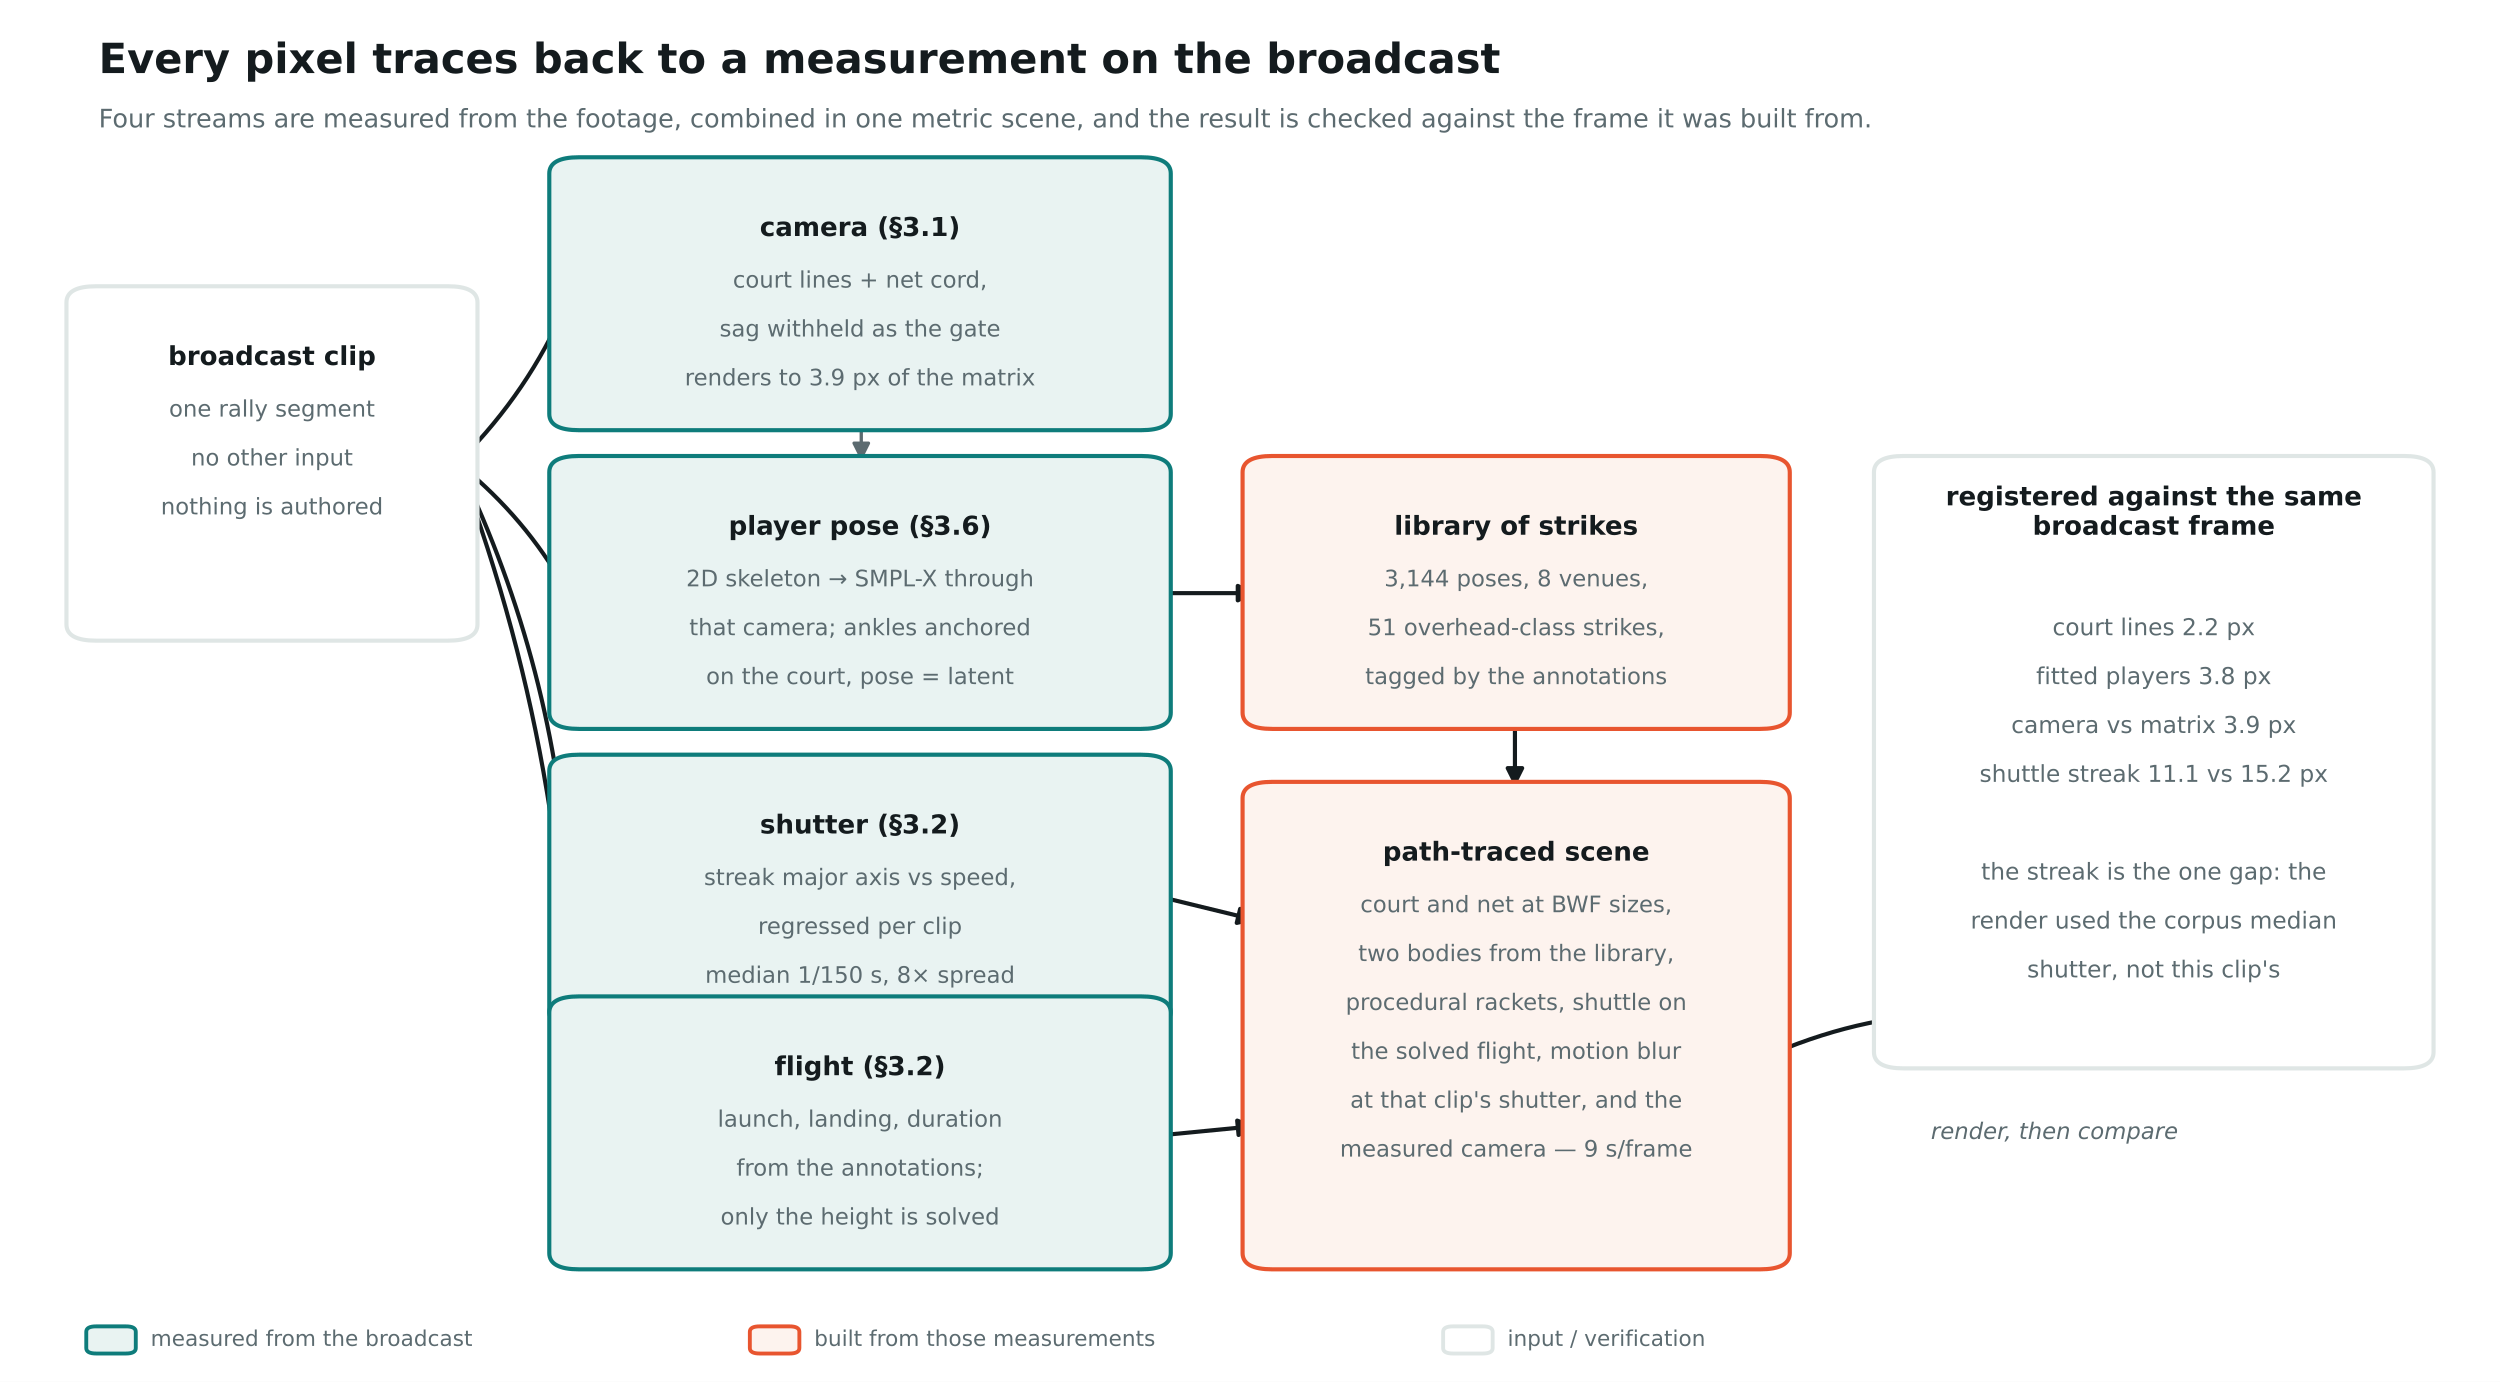
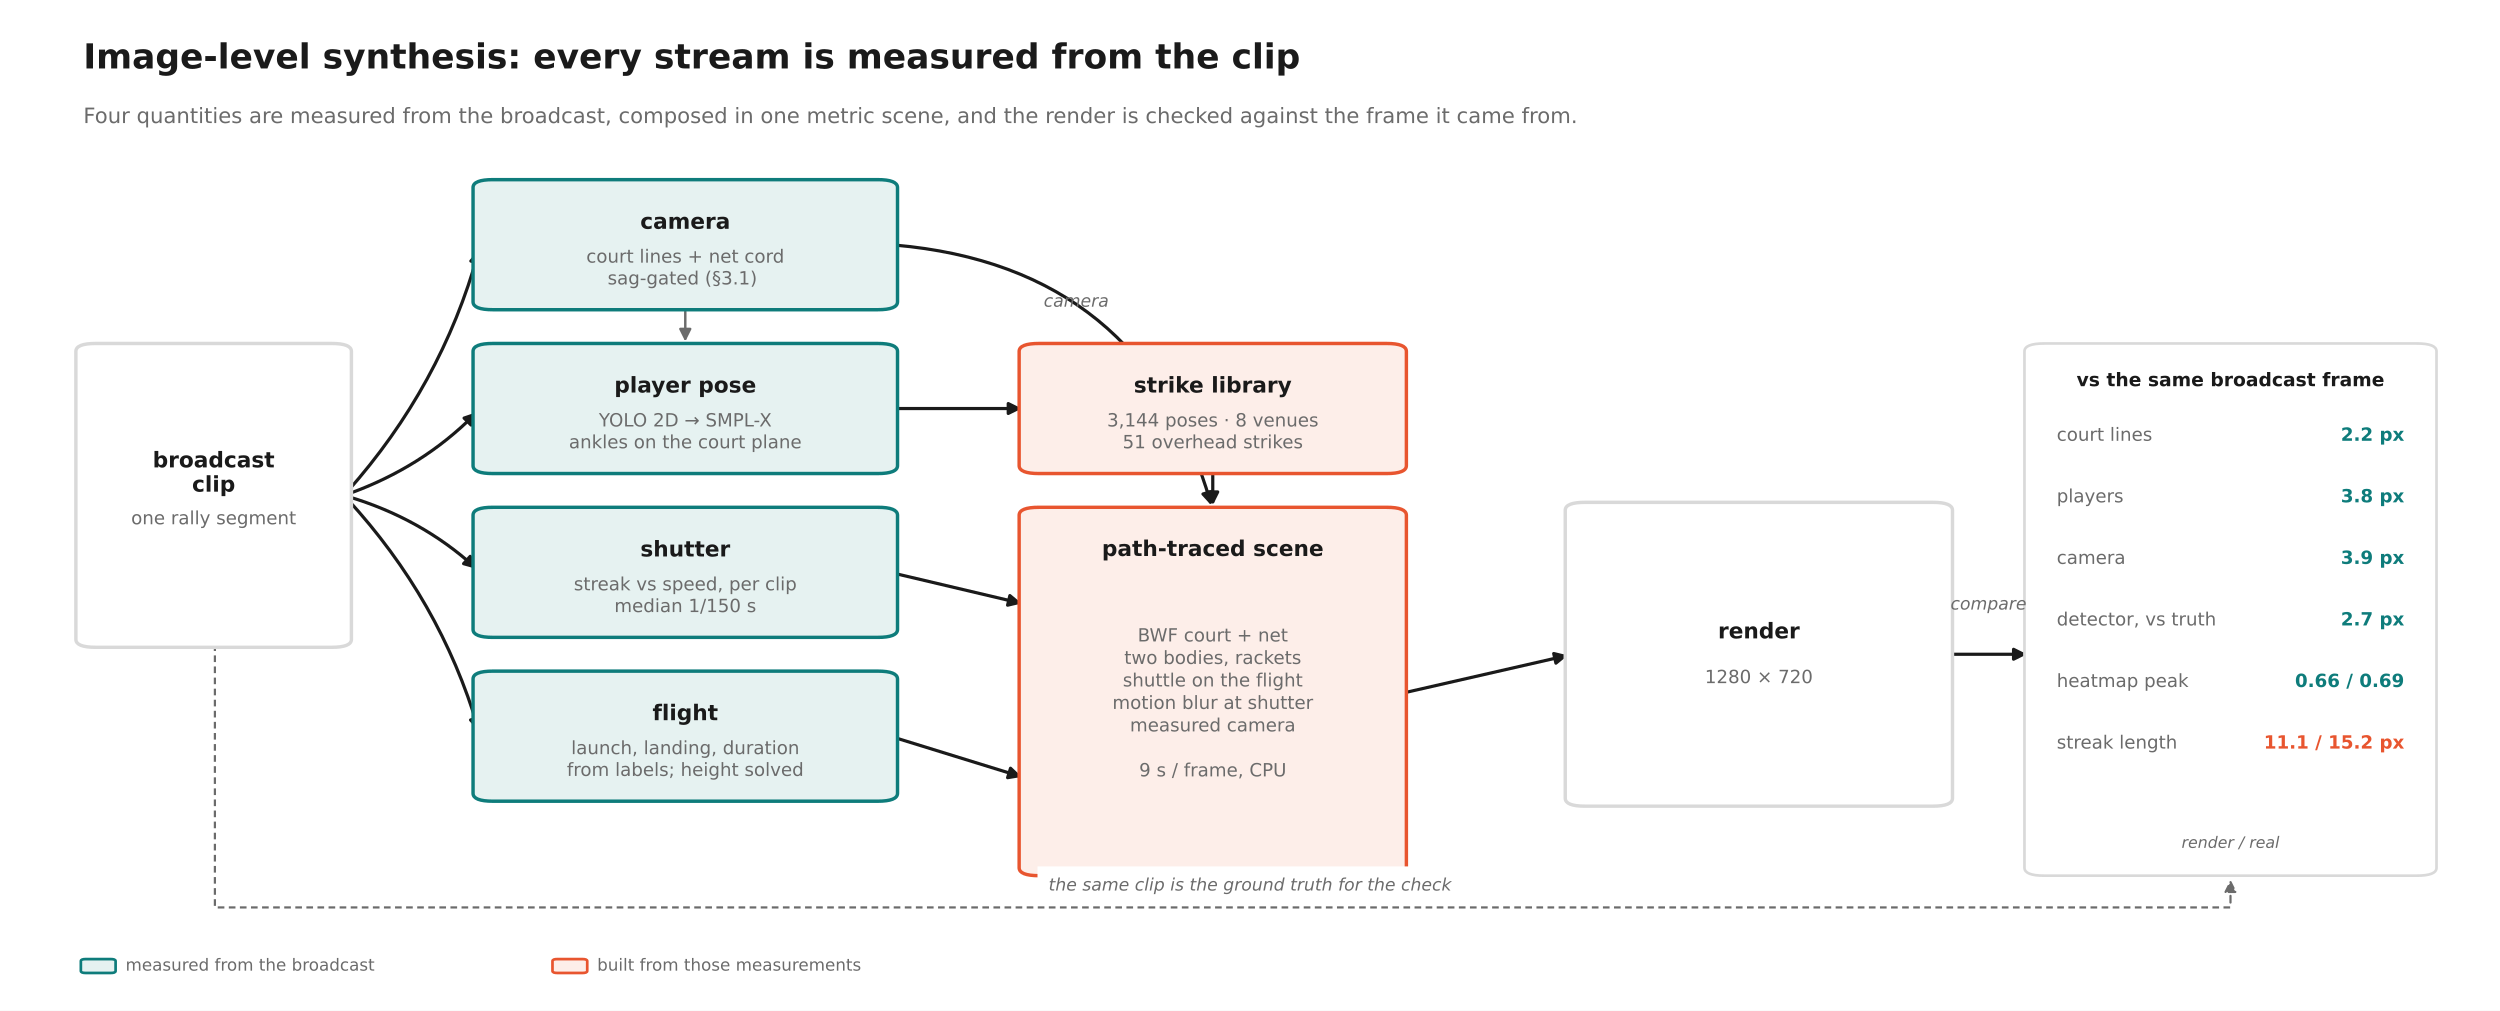
- <svg xmlns="http://www.w3.org/2000/svg" width="901.44pt" height="498.24pt" viewBox="0 0 901.44 498.24" version="1.1">
+ <svg xmlns="http://www.w3.org/2000/svg" width="1015.2pt" height="410.4pt" viewBox="0 0 1015.2 410.4" version="1.1">
  <defs>
    <style type="text/css">*{stroke-linejoin: round; stroke-linecap: butt}</style>
  </defs>
  <g id="figure_1">
    <g id="patch_1">
-       <path d="M 0 498.24  L 901.44 498.24  L 901.44 -0  L 0 -0  z " style="fill: #ffffff" />
+       <path d="M 0 410.4  L 1015.2 410.4  L 1015.2 0  L 0 0  z " style="fill: #ffffff" />
    </g>
    <g id="axes_1">
      <g id="patch_2">
-         <path d="M 166.437 165.451  Q 190.769 140.805 203.761 110.518  " clip-path="url(#p6866e3c738)" style="fill: none; stroke: #141b1e; stroke-width: 1.5; stroke-linecap: round" />
-         <path d="M 199.321 114.272  L 203.761 110.518  L 204.1 116.322  z " clip-path="url(#p6866e3c738)" style="fill: #141b1e; stroke: #141b1e; stroke-width: 1.5; stroke-linecap: round" />
+         <path d="M 141.016 199.676  Q 179.215 156.695 194.204 102.687  " clip-path="url(#p44177edf87)" style="fill: none; stroke: #1a1a1a; stroke-width: 1.3; stroke-linecap: round" />
+         <path d="M 191.207 106.007  L 194.204 102.687  L 195.062 107.077  z " clip-path="url(#p44177edf87)" style="fill: #1a1a1a; stroke: #1a1a1a; stroke-width: 1.3; stroke-linecap: round" />
      </g>
      <g id="patch_3">
-         <path d="M 166.579 168.131  Q 189.619 187.085 203.409 211.635  " clip-path="url(#p6866e3c738)" style="fill: none; stroke: #141b1e; stroke-width: 1.5; stroke-linecap: round" />
-         <path d="M 203.129 205.828  L 203.409 211.635  L 198.596 208.375  z " clip-path="url(#p6866e3c738)" style="fill: #141b1e; stroke: #141b1e; stroke-width: 1.5; stroke-linecap: round" />
+         <path d="M 141.564 200.506  Q 171.388 189.799 192.694 168.349  " clip-path="url(#p44177edf87)" style="fill: none; stroke: #1a1a1a; stroke-width: 1.3; stroke-linecap: round" />
+         <path d="M 188.457 169.778  L 192.694 168.349  L 191.294 172.597  z " clip-path="url(#p44177edf87)" style="fill: #1a1a1a; stroke: #1a1a1a; stroke-width: 1.3; stroke-linecap: round" />
      </g>
      <g id="patch_4">
-         <path d="M 165.888 168.666  Q 200.306 240.79 204.985 318.888  " clip-path="url(#p6866e3c738)" style="fill: none; stroke: #141b1e; stroke-width: 1.5; stroke-linecap: round" />
-         <path d="M 207.269 313.542  L 204.985 318.888  L 202.078 313.853  z " clip-path="url(#p6866e3c738)" style="fill: #141b1e; stroke: #141b1e; stroke-width: 1.5; stroke-linecap: round" />
+         <path d="M 141.598 201.729  Q 170.927 210.534 192.568 230.091  " clip-path="url(#p44177edf87)" style="fill: none; stroke: #1a1a1a; stroke-width: 1.3; stroke-linecap: round" />
+         <path d="M 190.941 225.925  L 192.568 230.091  L 188.259 228.893  z " clip-path="url(#p44177edf87)" style="fill: #1a1a1a; stroke: #1a1a1a; stroke-width: 1.3; stroke-linecap: round" />
      </g>
      <g id="patch_5">
-         <path d="M 165.729 168.742  Q 209.012 284.334 205.315 406.032  " clip-path="url(#p6866e3c738)" style="fill: none; stroke: #141b1e; stroke-width: 1.5; stroke-linecap: round" />
-         <path d="M 208.071 400.913  L 205.315 406.032  L 202.874 400.755  z " clip-path="url(#p6866e3c738)" style="fill: #141b1e; stroke: #141b1e; stroke-width: 1.5; stroke-linecap: round" />
+         <path d="M 141.038 202.634  Q 178.734 243.629 194.147 295.632  " clip-path="url(#p44177edf87)" style="fill: none; stroke: #1a1a1a; stroke-width: 1.3; stroke-linecap: round" />
+         <path d="M 194.928 291.229  L 194.147 295.632  L 191.092 292.366  z " clip-path="url(#p44177edf87)" style="fill: #1a1a1a; stroke: #1a1a1a; stroke-width: 1.3; stroke-linecap: round" />
      </g>
      <g id="patch_6">
-         <path d="M 310.55 153.204  Q 310.55 159.771 310.55 164.996  " clip-path="url(#p6866e3c738)" style="fill: none; stroke: #5c6b70; stroke-width: 1.2; stroke-linecap: round" />
-         <path d="M 313.15 159.796  L 310.55 164.996  L 307.95 159.796  z " clip-path="url(#p6866e3c738)" style="fill: #5c6b70; stroke: #5c6b70; stroke-width: 1.2; stroke-linecap: round" />
+         <path d="M 278.28 126.556  Q 278.28 132.623 278.28 137.572  " clip-path="url(#p44177edf87)" style="fill: none; stroke: #6b6b6b; stroke-linecap: round" />
+         <path d="M 280.28 133.572  L 278.28 137.572  L 276.28 133.572  z " clip-path="url(#p44177edf87)" style="fill: #6b6b6b; stroke: #6b6b6b; stroke-linecap: round" />
      </g>
      <g id="patch_7">
-         <path d="M 417.004 213.869  Q 435.094 213.869 451.508 213.869  " clip-path="url(#p6866e3c738)" style="fill: none; stroke: #141b1e; stroke-width: 1.5; stroke-linecap: round" />
-         <path d="M 446.308 211.269  L 451.508 213.869  L 446.308 216.469  z " clip-path="url(#p6866e3c738)" style="fill: #141b1e; stroke: #141b1e; stroke-width: 1.5; stroke-linecap: round" />
+         <path d="M 363.44 165.888  Q 389.16 165.888 413.427 165.888  " clip-path="url(#p44177edf87)" style="fill: none; stroke: #1a1a1a; stroke-width: 1.3; stroke-linecap: round" />
+         <path d="M 409.427 163.888  L 413.427 165.888  L 409.427 167.888  z " clip-path="url(#p44177edf87)" style="fill: #1a1a1a; stroke: #1a1a1a; stroke-width: 1.3; stroke-linecap: round" />
      </g>
      <g id="patch_8">
-         <path d="M 546.25 260.914  Q 546.25 272.377 546.25 282.164  " clip-path="url(#p6866e3c738)" style="fill: none; stroke: #141b1e; stroke-width: 1.5; stroke-linecap: round" />
-         <path d="M 548.85 276.964  L 546.25 282.164  L 543.65 276.964  z " clip-path="url(#p6866e3c738)" style="fill: #141b1e; stroke: #141b1e; stroke-width: 1.5; stroke-linecap: round" />
+         <path d="M 492.48 193.084  Q 492.48 199.151 492.48 203.765  " clip-path="url(#p44177edf87)" style="fill: none; stroke: #1a1a1a; stroke-width: 1.3; stroke-linecap: round" />
+         <path d="M 494.48 199.765  L 492.48 203.765  L 490.48 199.765  z " clip-path="url(#p44177edf87)" style="fill: #1a1a1a; stroke: #1a1a1a; stroke-width: 1.3; stroke-linecap: round" />
      </g>
      <g id="patch_9">
-         <path d="M 416.953 323.034  Q 435.095 327.456 451.609 331.481  " clip-path="url(#p6866e3c738)" style="fill: none; stroke: #141b1e; stroke-width: 1.5; stroke-linecap: round" />
-         <path d="M 447.172 327.723  L 451.609 331.481  L 445.941 332.775  z " clip-path="url(#p6866e3c738)" style="fill: #141b1e; stroke: #141b1e; stroke-width: 1.5; stroke-linecap: round" />
+         <path d="M 363.386 232.876  Q 389.158 238.968 413.516 244.725  " clip-path="url(#p44177edf87)" style="fill: none; stroke: #1a1a1a; stroke-width: 1.3; stroke-linecap: round" />
+         <path d="M 410.084 241.858  L 413.516 244.725  L 409.164 245.751  z " clip-path="url(#p44177edf87)" style="fill: #1a1a1a; stroke: #1a1a1a; stroke-width: 1.3; stroke-linecap: round" />
      </g>
      <g id="patch_10">
-         <path d="M 416.994 409.515  Q 435.094 407.751 451.524 406.149  " clip-path="url(#p6866e3c738)" style="fill: none; stroke: #141b1e; stroke-width: 1.5; stroke-linecap: round" />
-         <path d="M 446.097 404.066  L 451.524 406.149  L 446.601 409.241  z " clip-path="url(#p6866e3c738)" style="fill: #141b1e; stroke: #141b1e; stroke-width: 1.5; stroke-linecap: round" />
+         <path d="M 363.352 299.535  Q 389.16 307.512 413.58 315.06  " clip-path="url(#p44177edf87)" style="fill: none; stroke: #1a1a1a; stroke-width: 1.3; stroke-linecap: round" />
+         <path d="M 410.349 311.968  L 413.58 315.06  L 409.168 315.79  z " clip-path="url(#p44177edf87)" style="fill: #1a1a1a; stroke: #1a1a1a; stroke-width: 1.3; stroke-linecap: round" />
      </g>
      <g id="patch_11">
-         <path d="M 640.051 379.548  Q 707.609 351.176 773.223 379.83  " clip-path="url(#p6866e3c738)" style="fill: none; stroke: #141b1e; stroke-width: 1.5; stroke-linecap: round" />
-         <path d="M 769.498 375.366  L 773.223 379.83  L 767.417 380.132  z " clip-path="url(#p6866e3c738)" style="fill: #141b1e; stroke: #141b1e; stroke-width: 1.5; stroke-linecap: round" />
+         <path d="M 363.434 99.525  Q 463.985 108.304 491.532 203.895  " clip-path="url(#p44177edf87)" style="fill: none; stroke: #1a1a1a; stroke-width: 1.3; stroke-linecap: round" />
+         <path d="M 492.347 199.497  L 491.532 203.895  L 488.503 200.605  z " clip-path="url(#p44177edf87)" style="fill: #1a1a1a; stroke: #1a1a1a; stroke-width: 1.3; stroke-linecap: round" />
      </g>
      <g id="patch_12">
-         <path d="M 34.675 488.045  L 45.389 488.045  Q 48.96 488.045 48.96 486.086  L 48.96 480.211  Q 48.96 478.253 45.389 478.253  L 34.675 478.253  Q 31.104 478.253 31.104 480.211  L 31.104 486.086  Q 31.104 488.045 34.675 488.045  z " clip-path="url(#p6866e3c738)" style="fill: #e9f3f2; stroke: #0e7c7b; stroke-width: 1.4; stroke-linejoin: miter" />
+         <path d="M 570.031 281.362  Q 603.362 273.744 635.276 266.449  " clip-path="url(#p44177edf87)" style="fill: none; stroke: #1a1a1a; stroke-width: 1.3; stroke-linecap: round" />
+         <path d="M 630.931 265.391  L 635.276 266.449  L 631.822 269.29  z " clip-path="url(#p44177edf87)" style="fill: #1a1a1a; stroke: #1a1a1a; stroke-width: 1.3; stroke-linecap: round" />
      </g>
      <g id="patch_13">
-         <path d="M 273.946 488.045  L 284.659 488.045  Q 288.23 488.045 288.23 486.086  L 288.23 480.211  Q 288.23 478.253 284.659 478.253  L 273.946 478.253  Q 270.374 478.253 270.374 480.211  L 270.374 486.086  Q 270.374 488.045 273.946 488.045  z " clip-path="url(#p6866e3c738)" style="fill: #fdf3ee; stroke: #e8552f; stroke-width: 1.4; stroke-linejoin: miter" />
+         <path d="M 791.843 265.68  Q 807.48 265.68 821.664 265.68  " clip-path="url(#p44177edf87)" style="fill: none; stroke: #1a1a1a; stroke-width: 1.3; stroke-linecap: round" />
+         <path d="M 817.664 263.68  L 821.664 265.68  L 817.664 267.68  z " clip-path="url(#p44177edf87)" style="fill: #1a1a1a; stroke: #1a1a1a; stroke-width: 1.3; stroke-linecap: round" />
+       </g>
+       <g id="line2d_1">
+         <path d="M 87.264 261.648  L 87.264 368.496  L 905.76 368.496  " clip-path="url(#p44177edf87)" style="fill: none; stroke-dasharray: 2.7,1.8; stroke-dashoffset: 0; stroke: #6b6b6b; stroke-width: 0.9" />
      </g>
      <g id="patch_14">
-         <path d="M 523.93 488.045  L 534.643 488.045  Q 538.214 488.045 538.214 486.086  L 538.214 480.211  Q 538.214 478.253 534.643 478.253  L 523.93 478.253  Q 520.358 478.253 520.358 480.211  L 520.358 486.086  Q 520.358 488.045 523.93 488.045  z " clip-path="url(#p6866e3c738)" style="fill: #ffffff; stroke: #dfe6e5; stroke-width: 1.4; stroke-linejoin: miter" />
+         <path d="M 905.76 366.498  Q 905.76 361.845 905.76 358.198  " clip-path="url(#p44177edf87)" style="fill: none; stroke-dasharray: 2.7,1.8; stroke-dashoffset: 0; stroke: #6b6b6b; stroke-width: 0.9; stroke-linecap: round" />
+         <path d="M 903.76 362.198  L 905.76 358.198  L 907.76 362.198  z " clip-path="url(#p44177edf87)" style="fill: #6b6b6b; stroke-dasharray: 2.7,1.8; stroke-dashoffset: 0; stroke: #6b6b6b; stroke-width: 0.9; stroke-linecap: round" />
      </g>
      <g id="patch_15">
-         <path d="M 34.675 231.005  L 161.453 231.005  Q 172.166 231.005 172.166 225.13  L 172.166 109.094  Q 172.166 103.219 161.453 103.219  L 34.675 103.219  Q 23.962 103.219 23.962 109.094  L 23.962 225.13  Q 23.962 231.005 34.675 231.005  z " clip-path="url(#p6866e3c738)" style="fill: #ffffff; stroke: #dfe6e5; stroke-width: 1.5; stroke-linejoin: miter" />
+         <path d="M 34.848 395.107  L 44.928 395.107  Q 46.944 395.107 46.944 394.301  L 46.944 390.269  Q 46.944 389.462 44.928 389.462  L 34.848 389.462  Q 32.832 389.462 32.832 390.269  L 32.832 394.301  Q 32.832 395.107 34.848 395.107  z " clip-path="url(#p44177edf87)" style="fill: #e6f2f1; stroke: #0e7c7b; stroke-width: 1.1; stroke-linejoin: miter" />
      </g>
      <g id="patch_16">
-         <path d="M 208.771 155.117  L 411.437 155.117  Q 422.15 155.117 422.15 149.242  L 422.15 62.582  Q 422.15 56.707 411.437 56.707  L 208.771 56.707  Q 198.058 56.707 198.058 62.582  L 198.058 149.242  Q 198.058 155.117 208.771 155.117  z " clip-path="url(#p6866e3c738)" style="fill: #e9f3f2; stroke: #0e7c7b; stroke-width: 1.5; stroke-linejoin: miter" />
+         <path d="M 226.368 395.107  L 236.448 395.107  Q 238.464 395.107 238.464 394.301  L 238.464 390.269  Q 238.464 389.462 236.448 389.462  L 226.368 389.462  Q 224.352 389.462 224.352 390.269  L 224.352 394.301  Q 224.352 395.107 226.368 395.107  z " clip-path="url(#p44177edf87)" style="fill: #fdeee9; stroke: #e8552f; stroke-width: 1.1; stroke-linejoin: miter" />
      </g>
      <g id="patch_17">
-         <path d="M 208.771 262.829  L 411.437 262.829  Q 422.15 262.829 422.15 256.954  L 422.15 170.294  Q 422.15 164.419 411.437 164.419  L 208.771 164.419  Q 198.058 164.419 198.058 170.294  L 198.058 256.954  Q 198.058 262.829 208.771 262.829  z " clip-path="url(#p6866e3c738)" style="fill: #e9f3f2; stroke: #0e7c7b; stroke-width: 1.5; stroke-linejoin: miter" />
+         <path d="M 38.88 262.858  L 134.64 262.858  Q 142.704 262.858 142.704 259.632  L 142.704 142.704  Q 142.704 139.478 134.64 139.478  L 38.88 139.478  Q 30.816 139.478 30.816 142.704  L 30.816 259.632  Q 30.816 262.858 38.88 262.858  z " clip-path="url(#p44177edf87)" style="fill: #ffffff; stroke: #d9d9d9; stroke-width: 1.4; stroke-linejoin: miter" />
      </g>
      <g id="patch_18">
-         <path d="M 208.771 370.541  L 411.437 370.541  Q 422.15 370.541 422.15 364.666  L 422.15 278.006  Q 422.15 272.131 411.437 272.131  L 208.771 272.131  Q 198.058 272.131 198.058 278.006  L 198.058 364.666  Q 198.058 370.541 208.771 370.541  z " clip-path="url(#p6866e3c738)" style="fill: #e9f3f2; stroke: #0e7c7b; stroke-width: 1.5; stroke-linejoin: miter" />
+         <path d="M 200.16 125.77  L 356.4 125.77  Q 364.464 125.77 364.464 122.544  L 364.464 76.176  Q 364.464 72.95 356.4 72.95  L 200.16 72.95  Q 192.096 72.95 192.096 76.176  L 192.096 122.544  Q 192.096 125.77 200.16 125.77  z " clip-path="url(#p44177edf87)" style="fill: #e6f2f1; stroke: #0e7c7b; stroke-width: 1.4; stroke-linejoin: miter" />
      </g>
      <g id="patch_19">
-         <path d="M 208.771 457.69  L 411.437 457.69  Q 422.15 457.69 422.15 451.814  L 422.15 365.155  Q 422.15 359.28 411.437 359.28  L 208.771 359.28  Q 198.058 359.28 198.058 365.155  L 198.058 451.814  Q 198.058 457.69 208.771 457.69  z " clip-path="url(#p6866e3c738)" style="fill: #e9f3f2; stroke: #0e7c7b; stroke-width: 1.5; stroke-linejoin: miter" />
+         <path d="M 200.16 192.298  L 356.4 192.298  Q 364.464 192.298 364.464 189.072  L 364.464 142.704  Q 364.464 139.478 356.4 139.478  L 200.16 139.478  Q 192.096 139.478 192.096 142.704  L 192.096 189.072  Q 192.096 192.298 200.16 192.298  z " clip-path="url(#p44177edf87)" style="fill: #e6f2f1; stroke: #0e7c7b; stroke-width: 1.4; stroke-linejoin: miter" />
      </g>
      <g id="patch_20">
-         <path d="M 458.755 262.829  L 634.637 262.829  Q 645.35 262.829 645.35 256.954  L 645.35 170.294  Q 645.35 164.419 634.637 164.419  L 458.755 164.419  Q 448.042 164.419 448.042 170.294  L 448.042 256.954  Q 448.042 262.829 458.755 262.829  z " clip-path="url(#p6866e3c738)" style="fill: #fdf3ee; stroke: #e8552f; stroke-width: 1.5; stroke-linejoin: miter" />
+         <path d="M 200.16 258.826  L 356.4 258.826  Q 364.464 258.826 364.464 255.6  L 364.464 209.232  Q 364.464 206.006 356.4 206.006  L 200.16 206.006  Q 192.096 206.006 192.096 209.232  L 192.096 255.6  Q 192.096 258.826 200.16 258.826  z " clip-path="url(#p44177edf87)" style="fill: #e6f2f1; stroke: #0e7c7b; stroke-width: 1.4; stroke-linejoin: miter" />
      </g>
      <g id="patch_21">
-         <path d="M 458.755 457.69  L 634.637 457.69  Q 645.35 457.69 645.35 451.814  L 645.35 287.798  Q 645.35 281.923 634.637 281.923  L 458.755 281.923  Q 448.042 281.923 448.042 287.798  L 448.042 451.814  Q 448.042 457.69 458.755 457.69  z " clip-path="url(#p6866e3c738)" style="fill: #fdf3ee; stroke: #e8552f; stroke-width: 1.5; stroke-linejoin: miter" />
+         <path d="M 200.16 325.354  L 356.4 325.354  Q 364.464 325.354 364.464 322.128  L 364.464 275.76  Q 364.464 272.534 356.4 272.534  L 200.16 272.534  Q 192.096 272.534 192.096 275.76  L 192.096 322.128  Q 192.096 325.354 200.16 325.354  z " clip-path="url(#p44177edf87)" style="fill: #e6f2f1; stroke: #0e7c7b; stroke-width: 1.4; stroke-linejoin: miter" />
      </g>
      <g id="patch_22">
-         <path d="M 686.419 385.229  L 866.765 385.229  Q 877.478 385.229 877.478 379.354  L 877.478 170.294  Q 877.478 164.419 866.765 164.419  L 686.419 164.419  Q 675.706 164.419 675.706 170.294  L 675.706 379.354  Q 675.706 385.229 686.419 385.229  z " clip-path="url(#p6866e3c738)" style="fill: #ffffff; stroke: #dfe6e5; stroke-width: 1.5; stroke-linejoin: miter" />
+         <path d="M 421.92 192.298  L 563.04 192.298  Q 571.104 192.298 571.104 189.072  L 571.104 142.704  Q 571.104 139.478 563.04 139.478  L 421.92 139.478  Q 413.856 139.478 413.856 142.704  L 413.856 189.072  Q 413.856 192.298 421.92 192.298  z " clip-path="url(#p44177edf87)" style="fill: #fdeee9; stroke: #e8552f; stroke-width: 1.4; stroke-linejoin: miter" />
+       </g>
+       <g id="patch_23">
+         <path d="M 421.92 355.594  L 563.04 355.594  Q 571.104 355.594 571.104 352.368  L 571.104 209.232  Q 571.104 206.006 563.04 206.006  L 421.92 206.006  Q 413.856 206.006 413.856 209.232  L 413.856 352.368  Q 413.856 355.594 421.92 355.594  z " clip-path="url(#p44177edf87)" style="fill: #fdeee9; stroke: #e8552f; stroke-width: 1.4; stroke-linejoin: miter" />
+       </g>
+       <g id="patch_24">
+         <path d="M 643.68 327.37  L 784.8 327.37  Q 792.864 327.37 792.864 324.144  L 792.864 207.216  Q 792.864 203.99 784.8 203.99  L 643.68 203.99  Q 635.616 203.99 635.616 207.216  L 635.616 324.144  Q 635.616 327.37 643.68 327.37  z " clip-path="url(#p44177edf87)" style="fill: #ffffff; stroke: #d9d9d9; stroke-width: 1.4; stroke-linejoin: miter" />
+       </g>
+       <g id="patch_25">
+         <path d="M 830.16 355.594  L 981.36 355.594  Q 989.424 355.594 989.424 352.368  L 989.424 142.704  Q 989.424 139.478 981.36 139.478  L 830.16 139.478  Q 822.096 139.478 822.096 142.704  L 822.096 352.368  Q 822.096 355.594 830.16 355.594  z " clip-path="url(#p44177edf87)" style="fill: #ffffff; stroke: #d9d9d9; stroke-width: 1.1; stroke-linejoin: miter" />
      </g>
      <g id="text_1">
-         <text style="font-weight: 700; font-size: 15px; font-family: 'DejaVu Sans'; text-anchor: start; fill: #141b1e" x="35.568" y="26.352" transform="rotate(-0 35.568 26.352)">Every pixel traces back to a measurement on the broadcast</text>
+         <text style="font-weight: 700; font-size: 14px; font-family: 'DejaVu Sans'; text-anchor: start; fill: #1a1a1a" x="33.84" y="27.792" transform="rotate(-0 33.84 27.792)">Image-level synthesis: every stream is measured from the clip</text>
      </g>
      <g id="text_2">
-         <text style="font-size: 9.2px; font-family: 'DejaVu Sans'; text-anchor: start; fill: #5c6b70" x="35.568" y="45.936" transform="rotate(-0 35.568 45.936)">Four streams are measured from the footage, combined in one metric scene, and the result is checked against the frame it was built from.</text>
+         <text style="font-size: 8.6px; font-family: 'DejaVu Sans'; text-anchor: start; fill: #6b6b6b" x="33.84" y="49.968" transform="rotate(-0 33.84 49.968)">Four quantities are measured from the broadcast, composed in one metric scene, and the render is checked against the frame it came from.</text>
      </g>
      <g id="text_3">
-         <text style="font-weight: 700; font-size: 9.4px; font-family: 'DejaVu Sans'; text-anchor: middle; fill: #141b1e" x="98.064" y="131.616" transform="rotate(-0 98.064 131.616)">broadcast clip</text>
+         <text style="font-weight: 700; font-size: 8.8px; font-family: 'DejaVu Sans'; fill: #1a1a1a" transform="translate(61.99969 189.7988)">broadcast</text>
+         <text style="font-weight: 700; font-size: 8.8px; font-family: 'DejaVu Sans'; fill: #1a1a1a" transform="translate(77.98544 199.6529)">clip</text>
      </g>
      <g id="text_4">
-         <text style="font-size: 8.2px; font-family: 'DejaVu Sans'; text-anchor: middle; fill: #5c6b70" x="98.064" y="150.221" transform="rotate(-0 98.064 150.2208)">one rally segment</text>
+         <text style="font-size: 7.4px; font-family: 'DejaVu Sans'; text-anchor: middle; fill: #6b6b6b" x="86.76" y="212.887" transform="rotate(-0 86.76 212.8867)">one rally segment</text>
      </g>
      <g id="text_5">
-         <text style="font-size: 8.2px; font-family: 'DejaVu Sans'; text-anchor: middle; fill: #5c6b70" x="98.064" y="167.846" transform="rotate(-0 98.064 167.8464)">no other input</text>
+         <text style="font-weight: 700; font-size: 8.8px; font-family: 'DejaVu Sans'; text-anchor: middle; fill: #1a1a1a" x="278.28" y="92.918" transform="rotate(-0 278.28 92.91785)">camera</text>
      </g>
      <g id="text_6">
-         <text style="font-size: 8.2px; font-family: 'DejaVu Sans'; text-anchor: middle; fill: #5c6b70" x="98.064" y="185.472" transform="rotate(-0 98.064 185.472)">nothing is authored</text>
+         <text style="font-size: 7.4px; font-family: 'DejaVu Sans'; fill: #6b6b6b" transform="translate(238.0807 106.6544)">court lines + net cord</text>
+         <text style="font-size: 7.4px; font-family: 'DejaVu Sans'; fill: #6b6b6b" transform="translate(246.7358 115.5031)">sag-gated  (§3.1)</text>
      </g>
      <g id="text_7">
-         <text style="font-weight: 700; font-size: 9.4px; font-family: 'DejaVu Sans'; text-anchor: middle; fill: #141b1e" x="310.104" y="85.104" transform="rotate(-0 310.104 85.104)">camera  (§3.1)</text>
+         <text style="font-weight: 700; font-size: 8.8px; font-family: 'DejaVu Sans'; text-anchor: middle; fill: #1a1a1a" x="278.28" y="159.411" transform="rotate(-0 278.28 159.4115)">player pose</text>
      </g>
      <g id="text_8">
-         <text style="font-size: 8.2px; font-family: 'DejaVu Sans'; text-anchor: middle; fill: #5c6b70" x="310.104" y="103.709" transform="rotate(-0 310.104 103.7088)">court lines + net cord,</text>
+         <text style="font-size: 7.4px; font-family: 'DejaVu Sans'; fill: #6b6b6b" transform="translate(243.1861 173.1824)">YOLO 2D → SMPL-X</text>
+         <text style="font-size: 7.4px; font-family: 'DejaVu Sans'; fill: #6b6b6b" transform="translate(231.0281 182.0311)">ankles on the court plane</text>
      </g>
      <g id="text_9">
-         <text style="font-size: 8.2px; font-family: 'DejaVu Sans'; text-anchor: middle; fill: #5c6b70" x="310.104" y="121.334" transform="rotate(-0 310.104 121.3344)">sag withheld as the gate</text>
+         <text style="font-weight: 700; font-size: 8.8px; font-family: 'DejaVu Sans'; text-anchor: middle; fill: #1a1a1a" x="278.28" y="225.974" transform="rotate(-0 278.28 225.9738)">shutter</text>
      </g>
      <g id="text_10">
-         <text style="font-size: 8.2px; font-family: 'DejaVu Sans'; text-anchor: middle; fill: #5c6b70" x="310.104" y="138.96" transform="rotate(-0 310.104 138.96)">renders to 3.9 px of the matrix</text>
+         <text style="font-size: 7.4px; font-family: 'DejaVu Sans'; fill: #6b6b6b" transform="translate(233.0163 239.7104)">streak vs speed, per clip</text>
+         <text style="font-size: 7.4px; font-family: 'DejaVu Sans'; fill: #6b6b6b" transform="translate(249.468 248.5591)">median 1/150 s</text>
      </g>
      <g id="text_11">
-         <text style="font-weight: 700; font-size: 9.4px; font-family: 'DejaVu Sans'; text-anchor: middle; fill: #141b1e" x="310.104" y="192.816" transform="rotate(-0 310.104 192.816)">player pose  (§3.6)</text>
+         <text style="font-weight: 700; font-size: 8.8px; font-family: 'DejaVu Sans'; text-anchor: middle; fill: #1a1a1a" x="278.28" y="292.467" transform="rotate(-0 278.28 292.4675)">flight</text>
      </g>
      <g id="text_12">
-         <text style="font-size: 8.2px; font-family: 'DejaVu Sans'; text-anchor: middle; fill: #5c6b70" x="310.104" y="211.421" transform="rotate(-0 310.104 211.4208)">2D skeleton → SMPL-X through</text>
+         <text style="font-size: 7.4px; font-family: 'DejaVu Sans'; fill: #6b6b6b" transform="translate(231.9317 306.2384)">launch, landing, duration</text>
+         <text style="font-size: 7.4px; font-family: 'DejaVu Sans'; fill: #6b6b6b" transform="translate(230.1927 315.0871)">from labels; height solved</text>
      </g>
      <g id="text_13">
-         <text style="font-size: 8.2px; font-family: 'DejaVu Sans'; text-anchor: middle; fill: #5c6b70" x="310.104" y="229.046" transform="rotate(-0 310.104 229.0464)">that camera; ankles anchored</text>
+         <text style="font-weight: 700; font-size: 8.8px; font-family: 'DejaVu Sans'; text-anchor: middle; fill: #1a1a1a" x="492.48" y="159.411" transform="rotate(-0 492.48 159.4115)">strike library</text>
      </g>
      <g id="text_14">
-         <text style="font-size: 8.2px; font-family: 'DejaVu Sans'; text-anchor: middle; fill: #5c6b70" x="310.104" y="246.672" transform="rotate(-0 310.104 246.672)">on the court, pose = latent</text>
+         <text style="font-size: 7.4px; font-family: 'DejaVu Sans'; fill: #6b6b6b" transform="translate(449.549 173.1824)">3,144 poses · 8 venues</text>
+         <text style="font-size: 7.4px; font-family: 'DejaVu Sans'; fill: #6b6b6b" transform="translate(455.8558 182.0311)">51 overhead strikes</text>
      </g>
      <g id="text_15">
-         <text style="font-weight: 700; font-size: 9.4px; font-family: 'DejaVu Sans'; text-anchor: middle; fill: #141b1e" x="310.104" y="300.528" transform="rotate(-0 310.104 300.528)">shutter  (§3.2)</text>
+         <text style="font-weight: 700; font-size: 8.8px; font-family: 'DejaVu Sans'; text-anchor: middle; fill: #1a1a1a" x="492.48" y="225.772" transform="rotate(-0 492.48 225.7723)">path-traced scene</text>
      </g>
      <g id="text_16">
-         <text style="font-size: 8.2px; font-family: 'DejaVu Sans'; text-anchor: middle; fill: #5c6b70" x="310.104" y="319.133" transform="rotate(-0 310.104 319.1328)">streak major axis vs speed,</text>
+         <text style="font-size: 7.4px; font-family: 'DejaVu Sans'; fill: #6b6b6b" transform="translate(461.9741 260.4925)">BWF court + net</text>
+         <text style="font-size: 7.4px; font-family: 'DejaVu Sans'; fill: #6b6b6b" transform="translate(456.5322 269.6223)">two bodies, rackets</text>
+         <text style="font-size: 7.4px; font-family: 'DejaVu Sans'; fill: #6b6b6b" transform="translate(455.946 278.7521)">shuttle on the flight</text>
+         <text style="font-size: 7.4px; font-family: 'DejaVu Sans'; fill: #6b6b6b" transform="translate(451.7205 287.8819)">motion blur at shutter</text>
+         <text style="font-size: 7.4px; font-family: 'DejaVu Sans'; fill: #6b6b6b" transform="translate(458.8493 297.0117)">measured camera</text>
+         <text style="font-size: 7.4px; font-family: 'DejaVu Sans'; fill: #6b6b6b" transform="translate(492.48 306.1416)" />
+         <text style="font-size: 7.4px; font-family: 'DejaVu Sans'; fill: #6b6b6b" transform="translate(462.5782 315.2714)">9 s / frame, CPU</text>
      </g>
      <g id="text_17">
-         <text style="font-size: 8.2px; font-family: 'DejaVu Sans'; text-anchor: middle; fill: #5c6b70" x="310.104" y="336.758" transform="rotate(-0 310.104 336.7584)">regressed per clip</text>
+         <text style="font-style: italic; font-size: 7px; font-family: 'DejaVu Sans'; text-anchor: middle; fill: #6b6b6b" x="437.04" y="124.56" transform="rotate(-0 437.04 124.56)">camera</text>
      </g>
      <g id="text_18">
-         <text style="font-size: 8.2px; font-family: 'DejaVu Sans'; text-anchor: middle; fill: #5c6b70" x="310.104" y="354.384" transform="rotate(-0 310.104 354.384)">median 1/150 s, 8× spread</text>
+         <text style="font-weight: 700; font-size: 8.8px; font-family: 'DejaVu Sans'; text-anchor: middle; fill: #1a1a1a" x="714.24" y="259.238" transform="rotate(-0 714.24 259.2378)">render</text>
      </g>
      <g id="text_19">
-         <text style="font-weight: 700; font-size: 9.4px; font-family: 'DejaVu Sans'; text-anchor: middle; fill: #141b1e" x="310.104" y="387.677" transform="rotate(-0 310.104 387.6768)">flight  (§3.2)</text>
+         <text style="font-size: 7.4px; font-family: 'DejaVu Sans'; text-anchor: middle; fill: #6b6b6b" x="714.24" y="277.399" transform="rotate(-0 714.24 277.3987)">1280 × 720</text>
      </g>
      <g id="text_20">
-         <text style="font-size: 8.2px; font-family: 'DejaVu Sans'; text-anchor: middle; fill: #5c6b70" x="310.104" y="406.282" transform="rotate(-0 310.104 406.2816)">launch, landing, duration</text>
+         <text style="font-weight: 700; font-size: 7.6px; font-family: 'DejaVu Sans'; text-anchor: middle; fill: #1a1a1a" x="905.76" y="156.816" transform="rotate(-0 905.76 156.816)">vs the same broadcast frame</text>
      </g>
      <g id="text_21">
-         <text style="font-size: 8.2px; font-family: 'DejaVu Sans'; text-anchor: middle; fill: #5c6b70" x="310.104" y="423.907" transform="rotate(-0 310.104 423.9072)">from the annotations;</text>
+         <text style="font-size: 7.4px; font-family: 'DejaVu Sans'; text-anchor: start; fill: #6b6b6b" x="835.2" y="178.992" transform="rotate(-0 835.2 178.992)">court lines</text>
      </g>
      <g id="text_22">
-         <text style="font-size: 8.2px; font-family: 'DejaVu Sans'; text-anchor: middle; fill: #5c6b70" x="310.104" y="441.533" transform="rotate(-0 310.104 441.5328)">only the height is solved</text>
+         <text style="font-weight: 700; font-size: 7.4px; font-family: 'DejaVu Sans'; text-anchor: end; fill: #0e7c7b" x="976.32" y="178.992" transform="rotate(-0 976.32 178.992)">2.2 px</text>
      </g>
      <g id="text_23">
-         <text style="font-weight: 700; font-size: 9.4px; font-family: 'DejaVu Sans'; text-anchor: middle; fill: #141b1e" x="546.696" y="192.816" transform="rotate(-0 546.696 192.816)">library of strikes</text>
+         <text style="font-size: 7.4px; font-family: 'DejaVu Sans'; text-anchor: start; fill: #6b6b6b" x="835.2" y="203.99" transform="rotate(-0 835.2 203.9904)">players</text>
      </g>
      <g id="text_24">
-         <text style="font-size: 8.2px; font-family: 'DejaVu Sans'; text-anchor: middle; fill: #5c6b70" x="546.696" y="211.421" transform="rotate(-0 546.696 211.4208)">3,144 poses, 8 venues,</text>
+         <text style="font-weight: 700; font-size: 7.4px; font-family: 'DejaVu Sans'; text-anchor: end; fill: #0e7c7b" x="976.32" y="203.99" transform="rotate(-0 976.32 203.9904)">3.8 px</text>
      </g>
      <g id="text_25">
-         <text style="font-size: 8.2px; font-family: 'DejaVu Sans'; text-anchor: middle; fill: #5c6b70" x="546.696" y="229.046" transform="rotate(-0 546.696 229.0464)">51 overhead-class strikes,</text>
+         <text style="font-size: 7.4px; font-family: 'DejaVu Sans'; text-anchor: start; fill: #6b6b6b" x="835.2" y="228.989" transform="rotate(-0 835.2 228.9888)">camera</text>
      </g>
      <g id="text_26">
-         <text style="font-size: 8.2px; font-family: 'DejaVu Sans'; text-anchor: middle; fill: #5c6b70" x="546.696" y="246.672" transform="rotate(-0 546.696 246.672)">tagged by the annotations</text>
+         <text style="font-weight: 700; font-size: 7.4px; font-family: 'DejaVu Sans'; text-anchor: end; fill: #0e7c7b" x="976.32" y="228.989" transform="rotate(-0 976.32 228.9888)">3.9 px</text>
      </g>
      <g id="text_27">
-         <text style="font-weight: 700; font-size: 9.4px; font-family: 'DejaVu Sans'; text-anchor: middle; fill: #141b1e" x="546.696" y="310.32" transform="rotate(-0 546.696 310.32)">path-traced scene</text>
+         <text style="font-size: 7.4px; font-family: 'DejaVu Sans'; text-anchor: start; fill: #6b6b6b" x="835.2" y="253.987" transform="rotate(-0 835.2 253.9872)">detector, vs truth</text>
      </g>
      <g id="text_28">
-         <text style="font-size: 8.2px; font-family: 'DejaVu Sans'; text-anchor: middle; fill: #5c6b70" x="546.696" y="328.925" transform="rotate(-0 546.696 328.9248)">court and net at BWF sizes,</text>
+         <text style="font-weight: 700; font-size: 7.4px; font-family: 'DejaVu Sans'; text-anchor: end; fill: #0e7c7b" x="976.32" y="253.987" transform="rotate(-0 976.32 253.9872)">2.7 px</text>
      </g>
      <g id="text_29">
-         <text style="font-size: 8.2px; font-family: 'DejaVu Sans'; text-anchor: middle; fill: #5c6b70" x="546.696" y="346.55" transform="rotate(-0 546.696 346.5504)">two bodies from the library,</text>
+         <text style="font-size: 7.4px; font-family: 'DejaVu Sans'; text-anchor: start; fill: #6b6b6b" x="835.2" y="278.986" transform="rotate(-0 835.2 278.9856)">heatmap peak</text>
      </g>
      <g id="text_30">
-         <text style="font-size: 8.2px; font-family: 'DejaVu Sans'; text-anchor: middle; fill: #5c6b70" x="546.696" y="364.176" transform="rotate(-0 546.696 364.176)">procedural rackets, shuttle on</text>
+         <text style="font-weight: 700; font-size: 7.4px; font-family: 'DejaVu Sans'; text-anchor: end; fill: #0e7c7b" x="976.32" y="278.986" transform="rotate(-0 976.32 278.9856)">0.66 / 0.69</text>
      </g>
      <g id="text_31">
-         <text style="font-size: 8.2px; font-family: 'DejaVu Sans'; text-anchor: middle; fill: #5c6b70" x="546.696" y="381.802" transform="rotate(-0 546.696 381.8016)">the solved flight, motion blur</text>
+         <text style="font-size: 7.4px; font-family: 'DejaVu Sans'; text-anchor: start; fill: #6b6b6b" x="835.2" y="303.984" transform="rotate(-0 835.2 303.984)">streak length</text>
      </g>
      <g id="text_32">
-         <text style="font-size: 8.2px; font-family: 'DejaVu Sans'; text-anchor: middle; fill: #5c6b70" x="546.696" y="399.427" transform="rotate(-0 546.696 399.4272)">at that clip's shutter, and the</text>
+         <text style="font-weight: 700; font-size: 7.4px; font-family: 'DejaVu Sans'; text-anchor: end; fill: #e8552f" x="976.32" y="303.984" transform="rotate(-0 976.32 303.984)">11.1 / 15.2 px</text>
      </g>
      <g id="text_33">
-         <text style="font-size: 8.2px; font-family: 'DejaVu Sans'; text-anchor: middle; fill: #5c6b70" x="546.696" y="417.053" transform="rotate(-0 546.696 417.0528)">measured camera  —  9 s/frame</text>
+         <text style="font-style: italic; font-size: 6.4px; font-family: 'DejaVu Sans'; text-anchor: middle; fill: #6b6b6b" x="905.76" y="344.304" transform="rotate(-0 905.76 344.304)">render / real</text>
      </g>
      <g id="text_34">
-         <text style="font-weight: 700; font-size: 9.4px; font-family: 'DejaVu Sans'; fill: #141b1e" transform="translate(701.558 182.2166)">registered against the same</text>
-         <text style="font-weight: 700; font-size: 9.4px; font-family: 'DejaVu Sans'; fill: #141b1e" transform="translate(732.8879 192.816)">broadcast frame</text>
+         <text style="font-style: italic; font-size: 7px; font-family: 'DejaVu Sans'; text-anchor: middle; fill: #6b6b6b" x="807.48" y="247.536" transform="rotate(-0 807.48 247.536)">compare</text>
      </g>
      <g id="text_35">
-         <text style="font-size: 8.4px; font-family: 'DejaVu Sans'; text-anchor: middle; fill: #5c6b70" x="776.592" y="229.046" transform="rotate(-0 776.592 229.0464)">court lines            2.2 px</text>
+         <g id="patch_26">
+           <path d="M 421.81 367.087  L 593.39 367.087  L 593.39 352.333  L 421.81 352.333  z " style="fill: #ffffff; stroke: #ffffff; stroke-linejoin: miter" />
+         </g>
+         <text style="font-style: italic; font-size: 7px; font-family: 'DejaVu Sans'; text-anchor: middle; fill: #6b6b6b" x="507.6" y="361.642" transform="rotate(-0 507.6 361.6416)">the same clip is the ground truth for the check</text>
      </g>
      <g id="text_36">
-         <text style="font-size: 8.4px; font-family: 'DejaVu Sans'; text-anchor: middle; fill: #5c6b70" x="776.592" y="246.672" transform="rotate(-0 776.592 246.672)">fitted players         3.8 px</text>
+         <text style="font-size: 6.8px; font-family: 'DejaVu Sans'; text-anchor: start; fill: #6b6b6b" x="50.976" y="394.161" transform="rotate(-0 50.976 394.1612)">measured from the broadcast</text>
      </g>
      <g id="text_37">
-         <text style="font-size: 8.4px; font-family: 'DejaVu Sans'; text-anchor: middle; fill: #5c6b70" x="776.592" y="264.298" transform="rotate(-0 776.592 264.2976)">camera vs matrix       3.9 px</text>
-       </g>
-       <g id="text_38">
-         <text style="font-size: 8.4px; font-family: 'DejaVu Sans'; text-anchor: middle; fill: #5c6b70" x="776.592" y="281.923" transform="rotate(-0 776.592 281.9232)">shuttle streak   11.1 vs 15.2 px</text>
-       </g>
-       <g id="text_39">
-         <text style="font-size: 8.4px; font-family: 'DejaVu Sans'; text-anchor: middle; fill: #5c6b70" x="776.592" y="317.174" transform="rotate(-0 776.592 317.1744)">the streak is the one gap: the</text>
-       </g>
-       <g id="text_40">
-         <text style="font-size: 8.4px; font-family: 'DejaVu Sans'; text-anchor: middle; fill: #5c6b70" x="776.592" y="334.8" transform="rotate(-0 776.592 334.8)">render used the corpus median</text>
-       </g>
-       <g id="text_41">
-         <text style="font-size: 8.4px; font-family: 'DejaVu Sans'; text-anchor: middle; fill: #5c6b70" x="776.592" y="352.426" transform="rotate(-0 776.592 352.4256)">shutter, not this clip's</text>
-       </g>
-       <g id="text_42">
-         <text style="font-style: italic; font-size: 8.2px; font-family: 'DejaVu Sans'; text-anchor: start; fill: #5c6b70" x="696.24" y="410.688" transform="rotate(-0 696.24 410.688)">render, then compare</text>
-       </g>
-       <g id="text_43">
-         <text style="font-size: 7.8px; font-family: 'DejaVu Sans'; text-anchor: start; fill: #5c6b70" x="54.317" y="485.301" transform="rotate(-0 54.3168 485.3011)">measured from the broadcast</text>
-       </g>
-       <g id="text_44">
-         <text style="font-size: 7.8px; font-family: 'DejaVu Sans'; text-anchor: start; fill: #5c6b70" x="293.587" y="485.301" transform="rotate(-0 293.5872 485.3011)">built from those measurements</text>
-       </g>
-       <g id="text_45">
-         <text style="font-size: 7.8px; font-family: 'DejaVu Sans'; text-anchor: start; fill: #5c6b70" x="543.571" y="485.301" transform="rotate(-0 543.5712 485.3011)">input / verification</text>
+         <text style="font-size: 6.8px; font-family: 'DejaVu Sans'; text-anchor: start; fill: #6b6b6b" x="242.496" y="394.161" transform="rotate(-0 242.496 394.1612)">built from those measurements</text>
      </g>
    </g>
  </g>
  <defs>
-     <clipPath id="p6866e3c738">
-       <rect x="4.32" y="4.32" width="892.8" height="489.6" />
+     <clipPath id="p44177edf87">
+       <rect x="3.6" y="3.6" width="1008" height="403.2" />
    </clipPath>
  </defs>
</svg>
